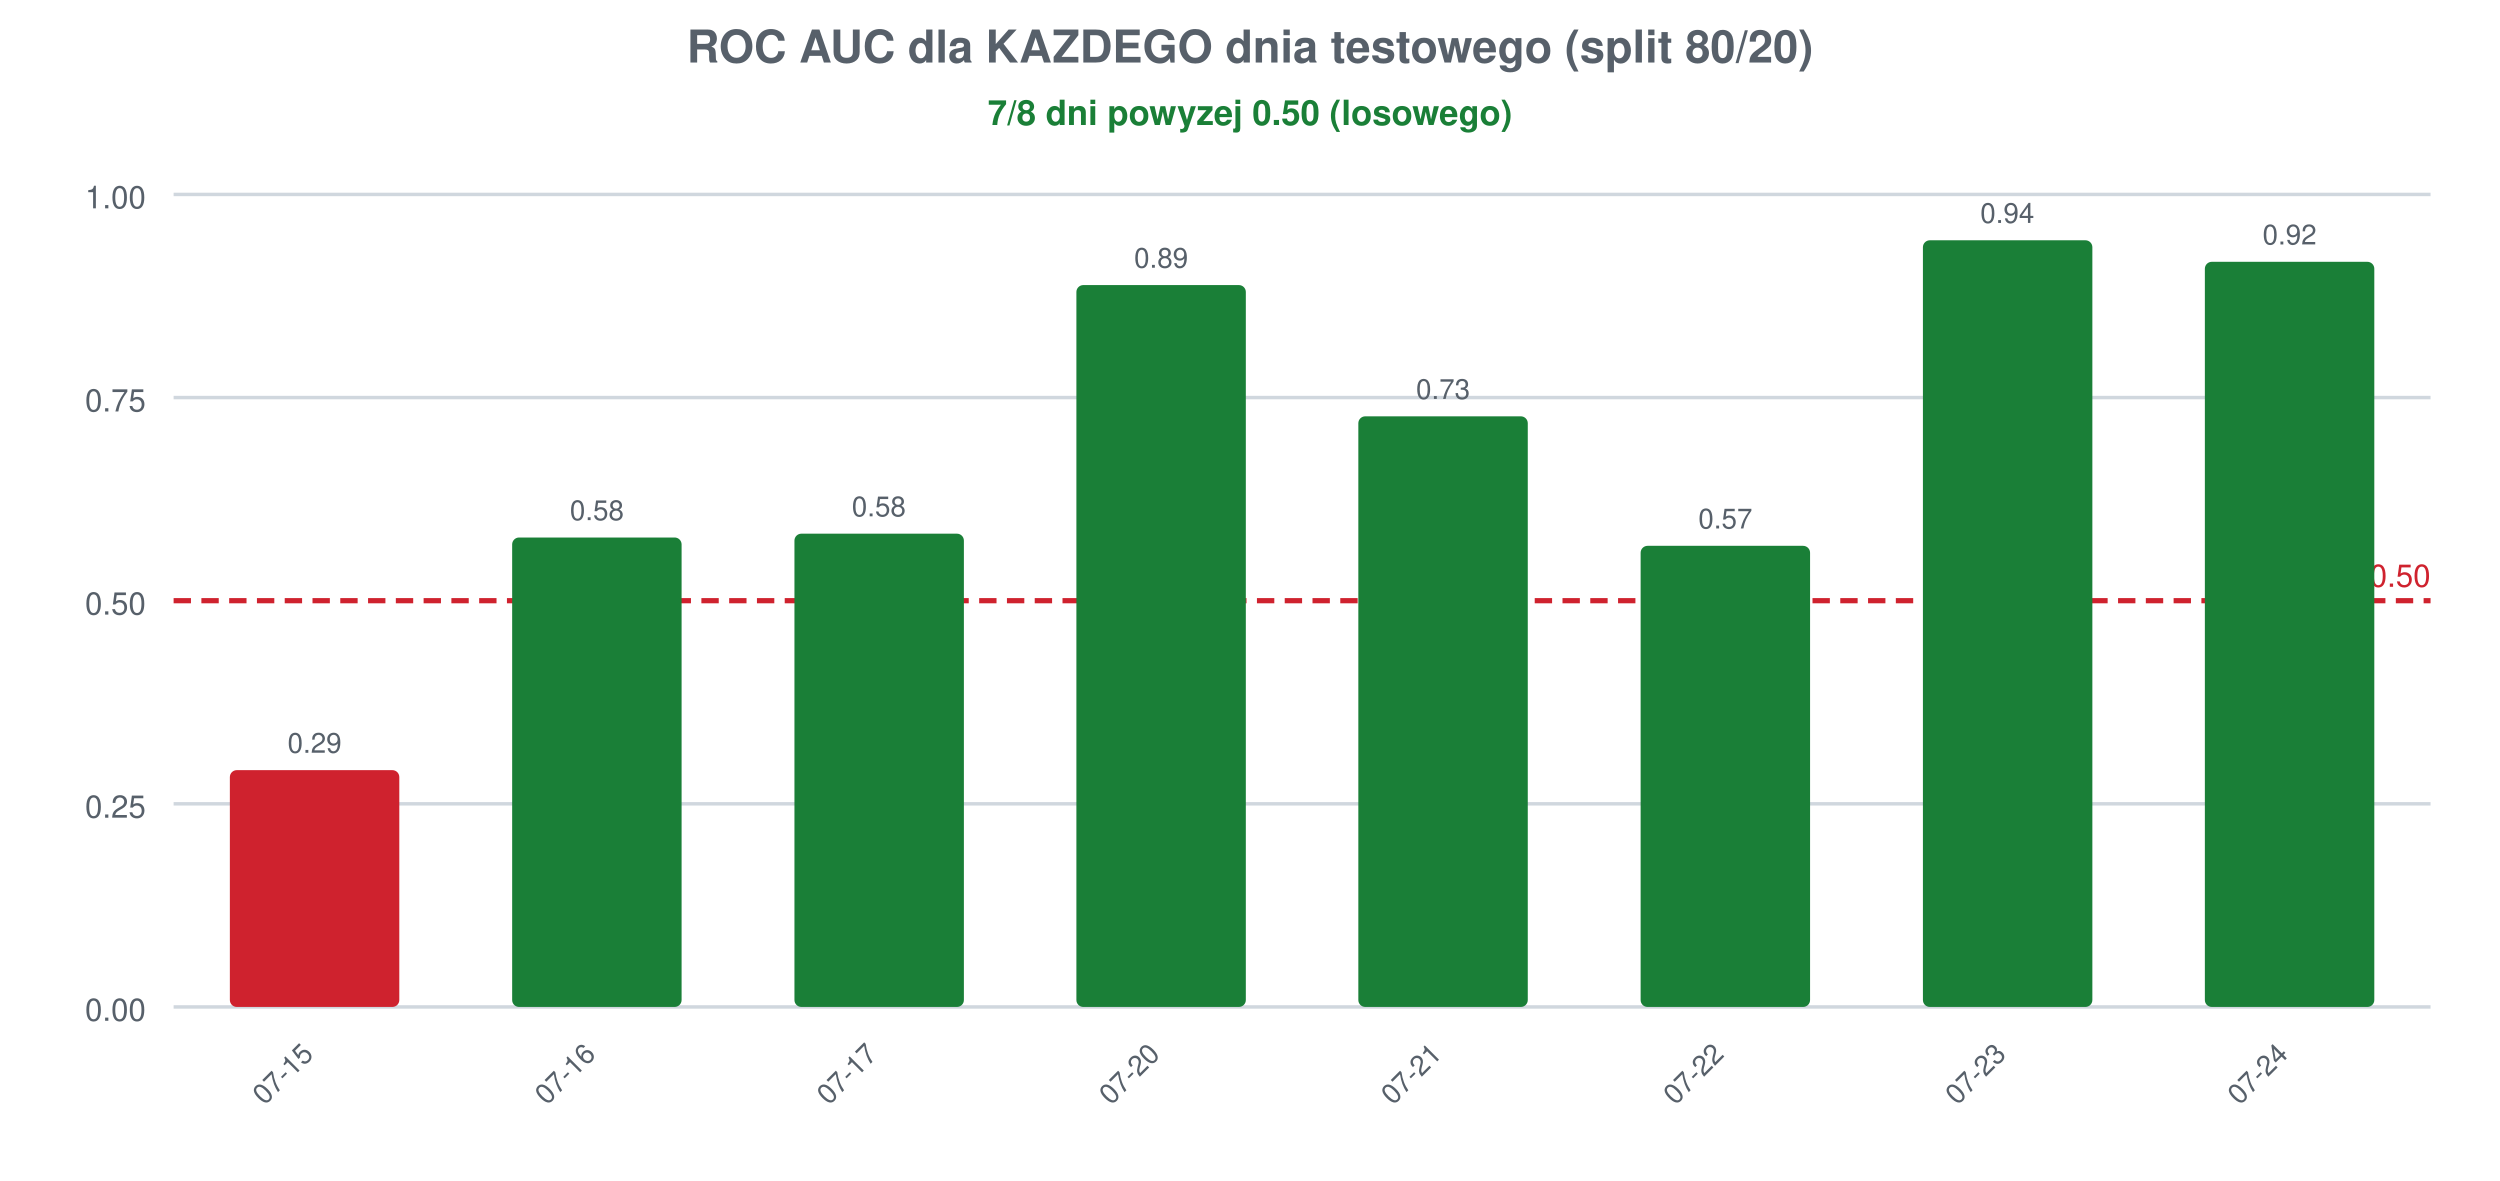
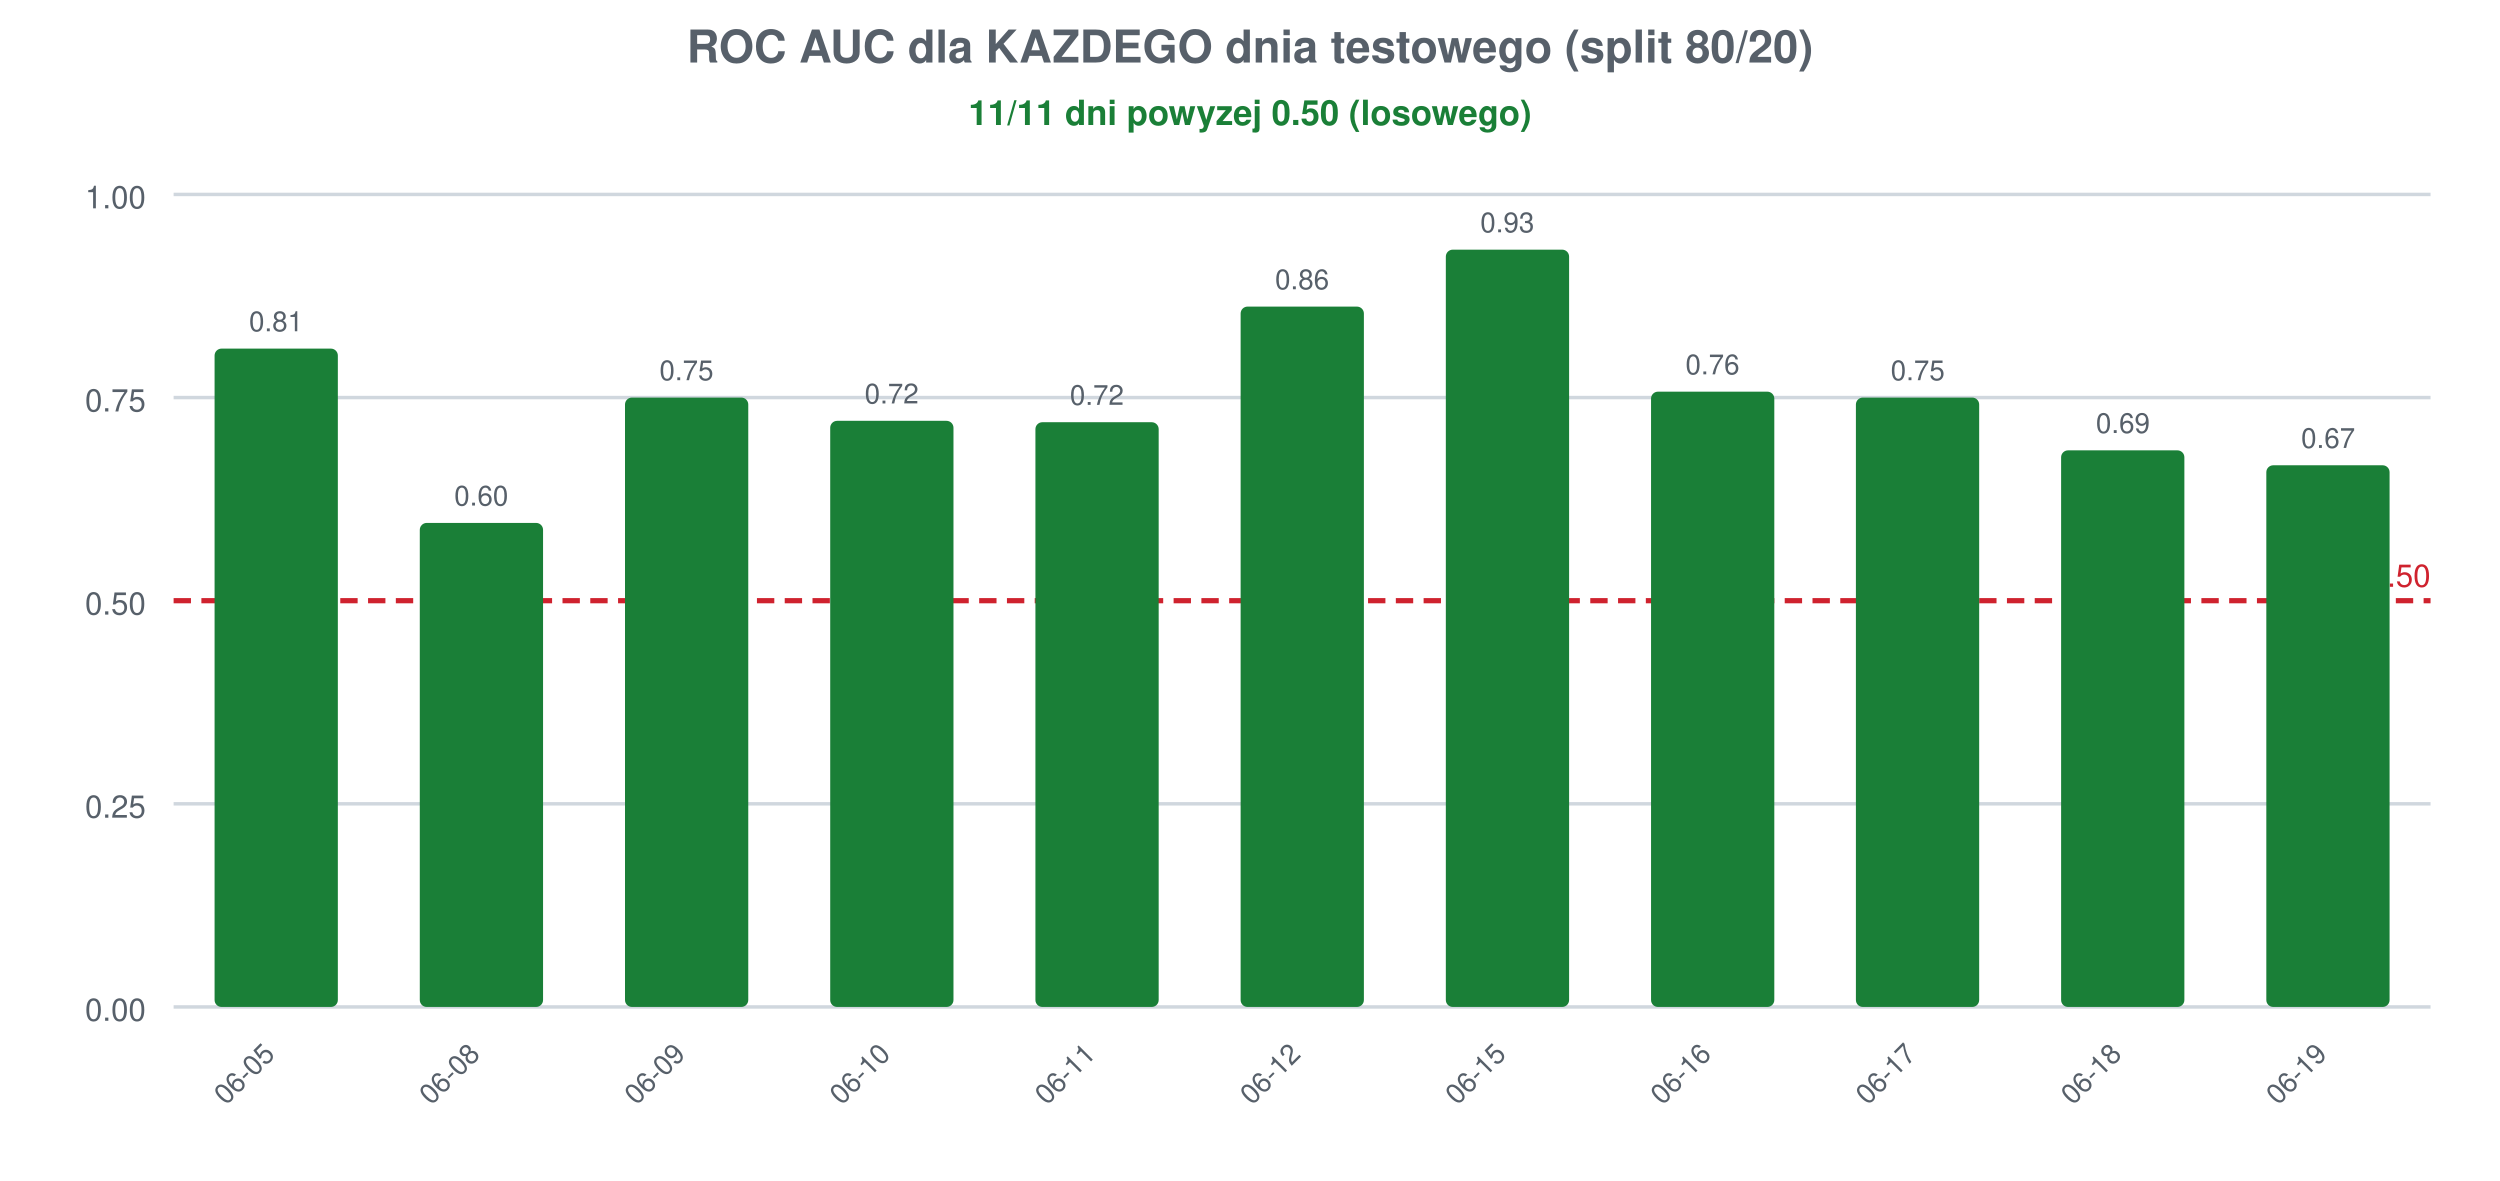
<svg xmlns="http://www.w3.org/2000/svg" viewBox="0 0 720 340" font-family="-apple-system,Segoe UI,Helvetica,Arial,sans-serif">
  <text x="360.0" y="18.0" font-size="13" text-anchor="middle" fill="#57606a" font-weight="bold">ROC AUC dla KAZDEGO dnia testowego (split 80/20)</text>
-   <text x="360.0" y="36.0" font-size="10" text-anchor="middle" fill="#1a7f37" font-weight="bold">7/8 dni powyzej 0.50 (losowego)</text>
+   <text x="360.0" y="36.0" font-size="10" text-anchor="middle" fill="#1a7f37" font-weight="bold">11/11 dni powyzej 0.50 (losowego)</text>
  <line x1="50" y1="290.0" x2="700" y2="290.0" stroke="#d0d7de" stroke-width="1" />
  <text x="42.0" y="294.0" font-size="9" text-anchor="end" fill="#57606a" font-weight="normal">0.00</text>
  <line x1="50" y1="231.5" x2="700" y2="231.5" stroke="#d0d7de" stroke-width="1" />
  <text x="42.0" y="235.5" font-size="9" text-anchor="end" fill="#57606a" font-weight="normal">0.25</text>
  <line x1="50" y1="173.0" x2="700" y2="173.0" stroke="#cf222e" stroke-width="1.5" stroke-dasharray="5 3" />
  <text x="42.0" y="177.0" font-size="9" text-anchor="end" fill="#57606a" font-weight="normal">0.50</text>
  <line x1="50" y1="114.5" x2="700" y2="114.5" stroke="#d0d7de" stroke-width="1" />
  <text x="42.0" y="118.5" font-size="9" text-anchor="end" fill="#57606a" font-weight="normal">0.75</text>
  <line x1="50" y1="56.0" x2="700" y2="56.0" stroke="#d0d7de" stroke-width="1" />
  <text x="42.0" y="60.0" font-size="9" text-anchor="end" fill="#57606a" font-weight="normal">1.00</text>
  <text x="700.0" y="169.0" font-size="9" text-anchor="end" fill="#cf222e" font-weight="normal">losowy 0.50</text>
-   <rect x="66.2" y="221.8" width="48.8" height="68.2" fill="#cf222e" rx="2" />
-   <text x="90.6" y="216.8" font-size="8" text-anchor="middle" fill="#57606a" font-weight="normal">0.29</text>
-   <text x="90.6" y="304.0" font-size="8" text-anchor="end" fill="#57606a" transform="rotate(-45 90.6 304.0)">07-15</text>
-   <rect x="147.5" y="154.8" width="48.8" height="135.2" fill="#1a7f37" rx="2" />
-   <text x="171.9" y="149.8" font-size="8" text-anchor="middle" fill="#57606a" font-weight="normal">0.58</text>
-   <text x="171.9" y="304.0" font-size="8" text-anchor="end" fill="#57606a" transform="rotate(-45 171.9 304.0)">07-16</text>
-   <rect x="228.8" y="153.7" width="48.8" height="136.3" fill="#1a7f37" rx="2" />
-   <text x="253.1" y="148.7" font-size="8" text-anchor="middle" fill="#57606a" font-weight="normal">0.58</text>
-   <text x="253.1" y="304.0" font-size="8" text-anchor="end" fill="#57606a" transform="rotate(-45 253.1 304.0)">07-17</text>
-   <rect x="310.0" y="82.1" width="48.8" height="207.9" fill="#1a7f37" rx="2" />
-   <text x="334.4" y="77.1" font-size="8" text-anchor="middle" fill="#57606a" font-weight="normal">0.89</text>
-   <text x="334.4" y="304.0" font-size="8" text-anchor="end" fill="#57606a" transform="rotate(-45 334.4 304.0)">07-20</text>
-   <rect x="391.2" y="119.9" width="48.8" height="170.1" fill="#1a7f37" rx="2" />
-   <text x="415.6" y="114.9" font-size="8" text-anchor="middle" fill="#57606a" font-weight="normal">0.73</text>
-   <text x="415.6" y="304.0" font-size="8" text-anchor="end" fill="#57606a" transform="rotate(-45 415.6 304.0)">07-21</text>
-   <rect x="472.5" y="157.2" width="48.8" height="132.8" fill="#1a7f37" rx="2" />
-   <text x="496.9" y="152.2" font-size="8" text-anchor="middle" fill="#57606a" font-weight="normal">0.57</text>
-   <text x="496.9" y="304.0" font-size="8" text-anchor="end" fill="#57606a" transform="rotate(-45 496.9 304.0)">07-22</text>
-   <rect x="553.8" y="69.2" width="48.8" height="220.8" fill="#1a7f37" rx="2" />
-   <text x="578.1" y="64.2" font-size="8" text-anchor="middle" fill="#57606a" font-weight="normal">0.94</text>
-   <text x="578.1" y="304.0" font-size="8" text-anchor="end" fill="#57606a" transform="rotate(-45 578.1 304.0)">07-23</text>
-   <rect x="635.0" y="75.4" width="48.8" height="214.6" fill="#1a7f37" rx="2" />
-   <text x="659.4" y="70.4" font-size="8" text-anchor="middle" fill="#57606a" font-weight="normal">0.92</text>
-   <text x="659.4" y="304.0" font-size="8" text-anchor="end" fill="#57606a" transform="rotate(-45 659.4 304.0)">07-24</text>
+   <rect x="61.8" y="100.4" width="35.5" height="189.6" fill="#1a7f37" rx="2" />
+   <text x="79.5" y="95.4" font-size="8" text-anchor="middle" fill="#57606a" font-weight="normal">0.81</text>
+   <text x="79.5" y="304.0" font-size="8" text-anchor="end" fill="#57606a" transform="rotate(-45 79.5 304.0)">06-05</text>
+   <rect x="120.9" y="150.6" width="35.5" height="139.4" fill="#1a7f37" rx="2" />
+   <text x="138.6" y="145.6" font-size="8" text-anchor="middle" fill="#57606a" font-weight="normal">0.60</text>
+   <text x="138.6" y="304.0" font-size="8" text-anchor="end" fill="#57606a" transform="rotate(-45 138.6 304.0)">06-08</text>
+   <rect x="180.0" y="114.5" width="35.5" height="175.5" fill="#1a7f37" rx="2" />
+   <text x="197.7" y="109.5" font-size="8" text-anchor="middle" fill="#57606a" font-weight="normal">0.75</text>
+   <text x="197.7" y="304.0" font-size="8" text-anchor="end" fill="#57606a" transform="rotate(-45 197.7 304.0)">06-09</text>
+   <rect x="239.1" y="121.2" width="35.5" height="168.8" fill="#1a7f37" rx="2" />
+   <text x="256.8" y="116.2" font-size="8" text-anchor="middle" fill="#57606a" font-weight="normal">0.72</text>
+   <text x="256.8" y="304.0" font-size="8" text-anchor="end" fill="#57606a" transform="rotate(-45 256.8 304.0)">06-10</text>
+   <rect x="298.2" y="121.6" width="35.5" height="168.4" fill="#1a7f37" rx="2" />
+   <text x="315.9" y="116.6" font-size="8" text-anchor="middle" fill="#57606a" font-weight="normal">0.72</text>
+   <text x="315.9" y="304.0" font-size="8" text-anchor="end" fill="#57606a" transform="rotate(-45 315.9 304.0)">06-11</text>
+   <rect x="357.3" y="88.3" width="35.5" height="201.7" fill="#1a7f37" rx="2" />
+   <text x="375.0" y="83.3" font-size="8" text-anchor="middle" fill="#57606a" font-weight="normal">0.86</text>
+   <text x="375.0" y="304.0" font-size="8" text-anchor="end" fill="#57606a" transform="rotate(-45 375.0 304.0)">06-12</text>
+   <rect x="416.4" y="71.9" width="35.5" height="218.1" fill="#1a7f37" rx="2" />
+   <text x="434.1" y="66.9" font-size="8" text-anchor="middle" fill="#57606a" font-weight="normal">0.93</text>
+   <text x="434.1" y="304.0" font-size="8" text-anchor="end" fill="#57606a" transform="rotate(-45 434.1 304.0)">06-15</text>
+   <rect x="475.5" y="112.8" width="35.5" height="177.2" fill="#1a7f37" rx="2" />
+   <text x="493.2" y="107.8" font-size="8" text-anchor="middle" fill="#57606a" font-weight="normal">0.76</text>
+   <text x="493.2" y="304.0" font-size="8" text-anchor="end" fill="#57606a" transform="rotate(-45 493.2 304.0)">06-16</text>
+   <rect x="534.5" y="114.5" width="35.5" height="175.5" fill="#1a7f37" rx="2" />
+   <text x="552.3" y="109.5" font-size="8" text-anchor="middle" fill="#57606a" font-weight="normal">0.75</text>
+   <text x="552.3" y="304.0" font-size="8" text-anchor="end" fill="#57606a" transform="rotate(-45 552.3 304.0)">06-17</text>
+   <rect x="593.6" y="129.7" width="35.5" height="160.3" fill="#1a7f37" rx="2" />
+   <text x="611.4" y="124.7" font-size="8" text-anchor="middle" fill="#57606a" font-weight="normal">0.69</text>
+   <text x="611.4" y="304.0" font-size="8" text-anchor="end" fill="#57606a" transform="rotate(-45 611.4 304.0)">06-18</text>
+   <rect x="652.7" y="134.0" width="35.5" height="156.0" fill="#1a7f37" rx="2" />
+   <text x="670.5" y="129.0" font-size="8" text-anchor="middle" fill="#57606a" font-weight="normal">0.67</text>
+   <text x="670.5" y="304.0" font-size="8" text-anchor="end" fill="#57606a" transform="rotate(-45 670.5 304.0)">06-19</text>
</svg>
